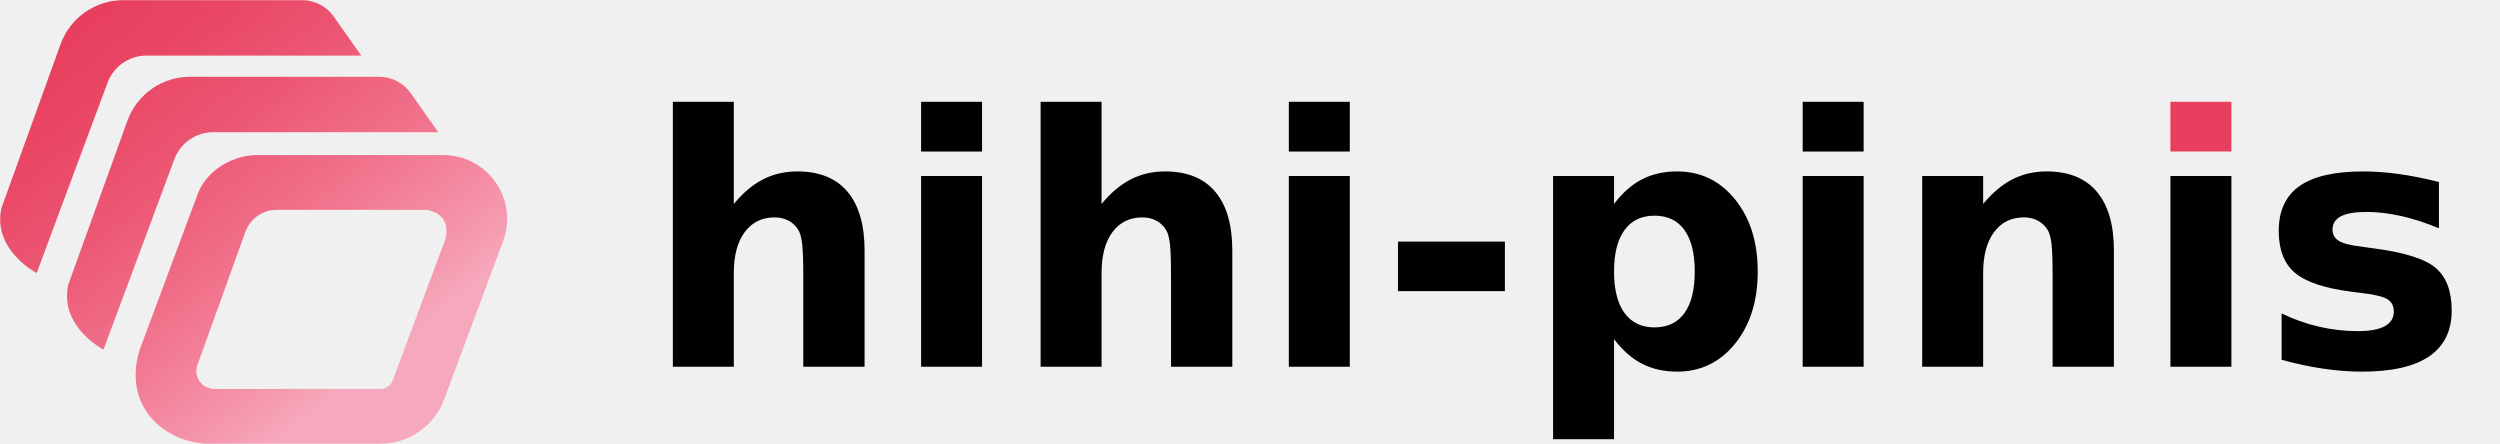
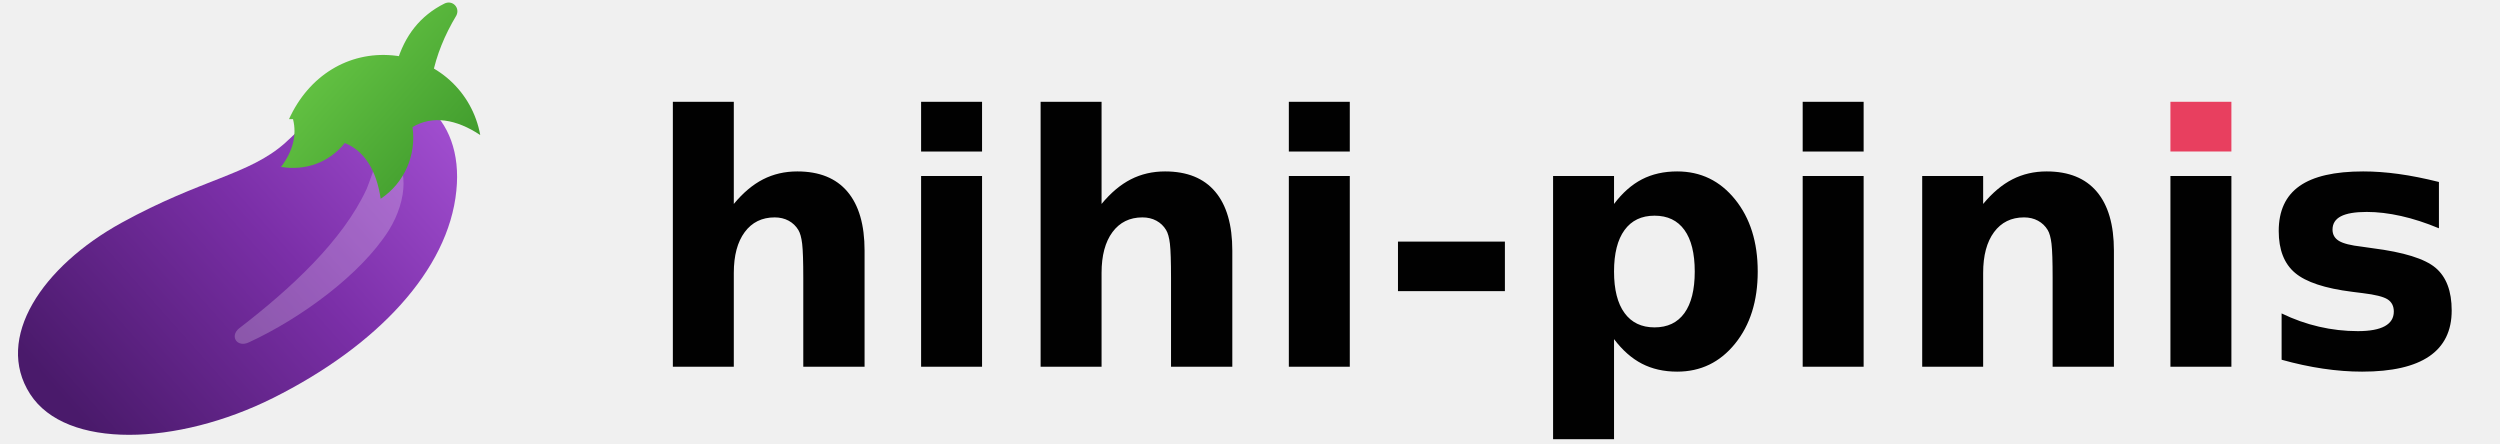
<svg xmlns="http://www.w3.org/2000/svg" id="Layer_1" version="1.1" viewBox="54.9 186.2 1255.1 222.8">
  <defs>
    <style>
      .st0 {
        fill: #010101;
      }

-       .st1 {
-         fill: url(#linear-gradient);
-       }
- 
      .st2 {
        fill: #e83f5f;
      }
    </style>
-     <linearGradient id="linear-gradient" x1="103.04" y1="194.28" x2="261.09" y2="393.77" gradientTransform="translate(0 .83)" gradientUnits="userSpaceOnUse">
-       <stop offset="0" stop-color="#e83f5f" />
-       <stop offset=".14" stop-color="#e94765" />
-       <stop offset=".33" stop-color="#ec5774" />
-       <stop offset=".56" stop-color="#f1738c" />
-       <stop offset=".8" stop-color="#f599af" />
-       <stop offset=".88" stop-color="#f6a9bd" />
-     </linearGradient>
  </defs>
  <g id="Layer_3">
-     <path class="st1" d="M303.78,277.82c-5.98-8.63-15.83-13.77-26.32-13.77h-93.41c-12.28,0-24.92,7.44-29.6,18.8l-28.26,75.82c-4.6,11.25-4.54,24.05,2.22,34.16,6.79,10.15,19.36,16.15,31.57,16.15h85.98c14.12,0,26.9-8.88,31.84-22.1l29.69-79.57c3.67-9.84,2.29-20.86-3.69-29.48v-.02h-.02ZM252.02,377.25c-.94,2.52-3.39,4.22-6.08,4.22h-83.45c-4.34,0-6.68-2.8-7.49-3.99s-2.5-4.43-.84-8.44l23.85-66.24c2.29-6.35,8.08-10.87,14.82-11.22.33-.02.67-.02,1.02-.02h75.41s12.51,1.42,9.29,14.61l-26.53,71.09h0ZM106.85,361.73s-22.36-11.59-17.66-32.66l29.67-82.23c4.78-13.25,17.36-22.09,31.45-22.09h95.02c6.25,0,12.1,3.03,15.71,8.14l13.89,19.68h-112.97c-8.7,0-16.49,5.41-19.52,13.57l-35.59,95.6h0ZM73.3,323.27s-22.37-11.59-17.66-32.66l29.67-82.23c4.79-13.25,17.37-22.09,31.45-22.09h89.91c6.25,0,12.1,3.03,15.71,8.14l13.89,19.68h-107.84c-8.7,0-16.49,5.41-19.52,13.57l-35.59,95.6h-.02Z" />
+     <defs>
+       <linearGradient id="egg-body" x1="90" y1="390" x2="270" y2="230" gradientUnits="userSpaceOnUse">
+         <stop offset="0" stop-color="#4a1a6b" />
+         <stop offset=".55" stop-color="#7b2fa8" />
+         <stop offset="1" stop-color="#a24fd1" />
+       </linearGradient>
+       <linearGradient id="egg-leaf" x1="200" y1="190" x2="290" y2="270" gradientUnits="userSpaceOnUse">
+         <stop offset="0" stop-color="#6fcf4a" />
+         <stop offset="1" stop-color="#3f9a2c" />
+       </linearGradient>
+     </defs>
+     <path fill="url(#egg-body)" d="M226,236c34,-14 62,8 58,46c-4,40 -40,78 -92,104c-48,24 -104,26 -122,-2c-18,-28 6,-64 46,-86c40,-22 64,-24 82,-40c10,-9 16,-17 28,-22Z" />
+     <path fill="#fff" fill-opacity=".22" d="M250,262c10,6 10,24 0,40c-14,22 -44,44 -70,56c-6,3 -10,-3 -5,-7c26,-20 52,-44 64,-70c4,-10 6,-20 11,-19Z" />
+     <path fill="url(#egg-leaf)" d="M200,246c10,-22 30,-34 52,-32c22,2 40,18 44,40c-12,-8 -24,-10 -34,-4c2,14 -4,28 -16,36c-2,-14 -8,-24 -18,-28c-8,10 -20,14 -32,12c6,-8 8,-16 6,-24c-2,0 -2,0 -2,0Z" />
+     <path fill="url(#egg-leaf)" d="M254,218c4,-14 12,-24 24,-30c4,-2 8,2 6,6c-6,10 -10,20 -12,30Z" />
    <path class="st0" d="M488.95 312.01V370.30H458.18V360.81V325.85Q458.18 313.29 457.62 308.59Q457.06 303.89 455.70 301.66Q453.90 298.67 450.83 297.00Q447.75 295.34 443.82 295.34Q434.24 295.34 428.77 302.73Q423.30 310.13 423.30 323.20V370.30H392.70V237.30H423.30V288.59Q430.23 280.21 438.00 276.23Q445.78 272.26 455.18 272.26Q471.77 272.26 480.36 282.43Q488.95 292.60 488.95 312.01ZM517.33 274.57H547.93V370.30H517.33ZM517.33 237.30H547.93V262.26H517.33ZM673.57 312.01V370.30H642.80V360.81V325.85Q642.80 313.29 642.25 308.59Q641.69 303.89 640.32 301.66Q638.53 298.67 635.45 297.00Q632.38 295.34 628.44 295.34Q618.87 295.34 613.40 302.73Q607.93 310.13 607.93 323.20V370.30H577.33V237.30H607.93V288.59Q614.85 280.21 622.63 276.23Q630.41 272.26 639.81 272.26Q656.39 272.26 664.98 282.43Q673.57 292.60 673.57 312.01ZM701.95 274.57H732.55V370.30H701.95ZM701.95 237.30H732.55V262.26H701.95ZM756.74 307.48H810.42V332.35H756.74ZM865.21 356.45V406.71H834.61V274.57H865.21V288.59Q871.54 280.21 879.23 276.23Q886.92 272.26 896.92 272.26Q914.62 272.26 925.98 286.32Q937.35 300.38 937.35 322.52Q937.35 344.66 925.98 358.72Q914.62 372.78 896.92 372.78Q886.92 372.78 879.23 368.80Q871.54 364.83 865.21 356.45ZM885.55 294.48Q875.72 294.48 870.47 301.71Q865.21 308.93 865.21 322.52Q865.21 336.11 870.47 343.33Q875.72 350.56 885.55 350.56Q895.38 350.56 900.55 343.38Q905.73 336.20 905.73 322.52Q905.73 308.84 900.55 301.66Q895.38 294.48 885.55 294.48ZM959.92 274.57H990.52V370.30H959.92ZM959.92 237.30H990.52V262.26H959.92ZM1116.17 312.01V370.30H1085.40V360.81V325.68Q1085.40 313.29 1084.84 308.59Q1084.28 303.89 1082.92 301.66Q1081.12 298.67 1078.04 297.00Q1074.97 295.34 1071.04 295.34Q1061.46 295.34 1055.99 302.73Q1050.52 310.13 1050.52 323.20V370.30H1019.92V274.57H1050.52V288.59Q1057.45 280.21 1065.22 276.23Q1073.00 272.26 1082.40 272.26Q1098.99 272.26 1107.58 282.43Q1116.17 292.60 1116.17 312.01ZM1144.54 274.57H1175.15V370.30H1144.54ZM1279.34 277.56V300.81Q1269.51 296.71 1260.36 294.65Q1251.22 292.60 1243.10 292.60Q1234.38 292.60 1230.15 294.78Q1225.92 296.96 1225.92 301.49Q1225.92 305.17 1229.12 307.13Q1232.33 309.10 1240.62 310.04L1246.00 310.81Q1269.51 313.80 1277.63 320.64Q1285.75 327.48 1285.75 342.09Q1285.75 357.39 1274.47 365.09Q1263.19 372.78 1240.79 372.78Q1231.30 372.78 1221.17 371.28Q1211.04 369.79 1200.36 366.80V343.55Q1209.51 347.99 1219.12 350.21Q1228.74 352.44 1238.65 352.44Q1247.63 352.44 1252.16 349.96Q1256.69 347.48 1256.69 342.61Q1256.69 338.50 1253.57 336.49Q1250.45 334.49 1241.13 333.37L1235.75 332.69Q1215.32 330.13 1207.11 323.20Q1198.91 316.28 1198.91 302.18Q1198.91 286.96 1209.34 279.61Q1219.76 272.26 1241.30 272.26Q1249.77 272.26 1259.08 273.54Q1268.40 274.82 1279.34 277.56Z" />
    <path class="st2" d="M1144.54 237.30H1175.15V262.26H1144.54Z" />
  </g>
</svg>
